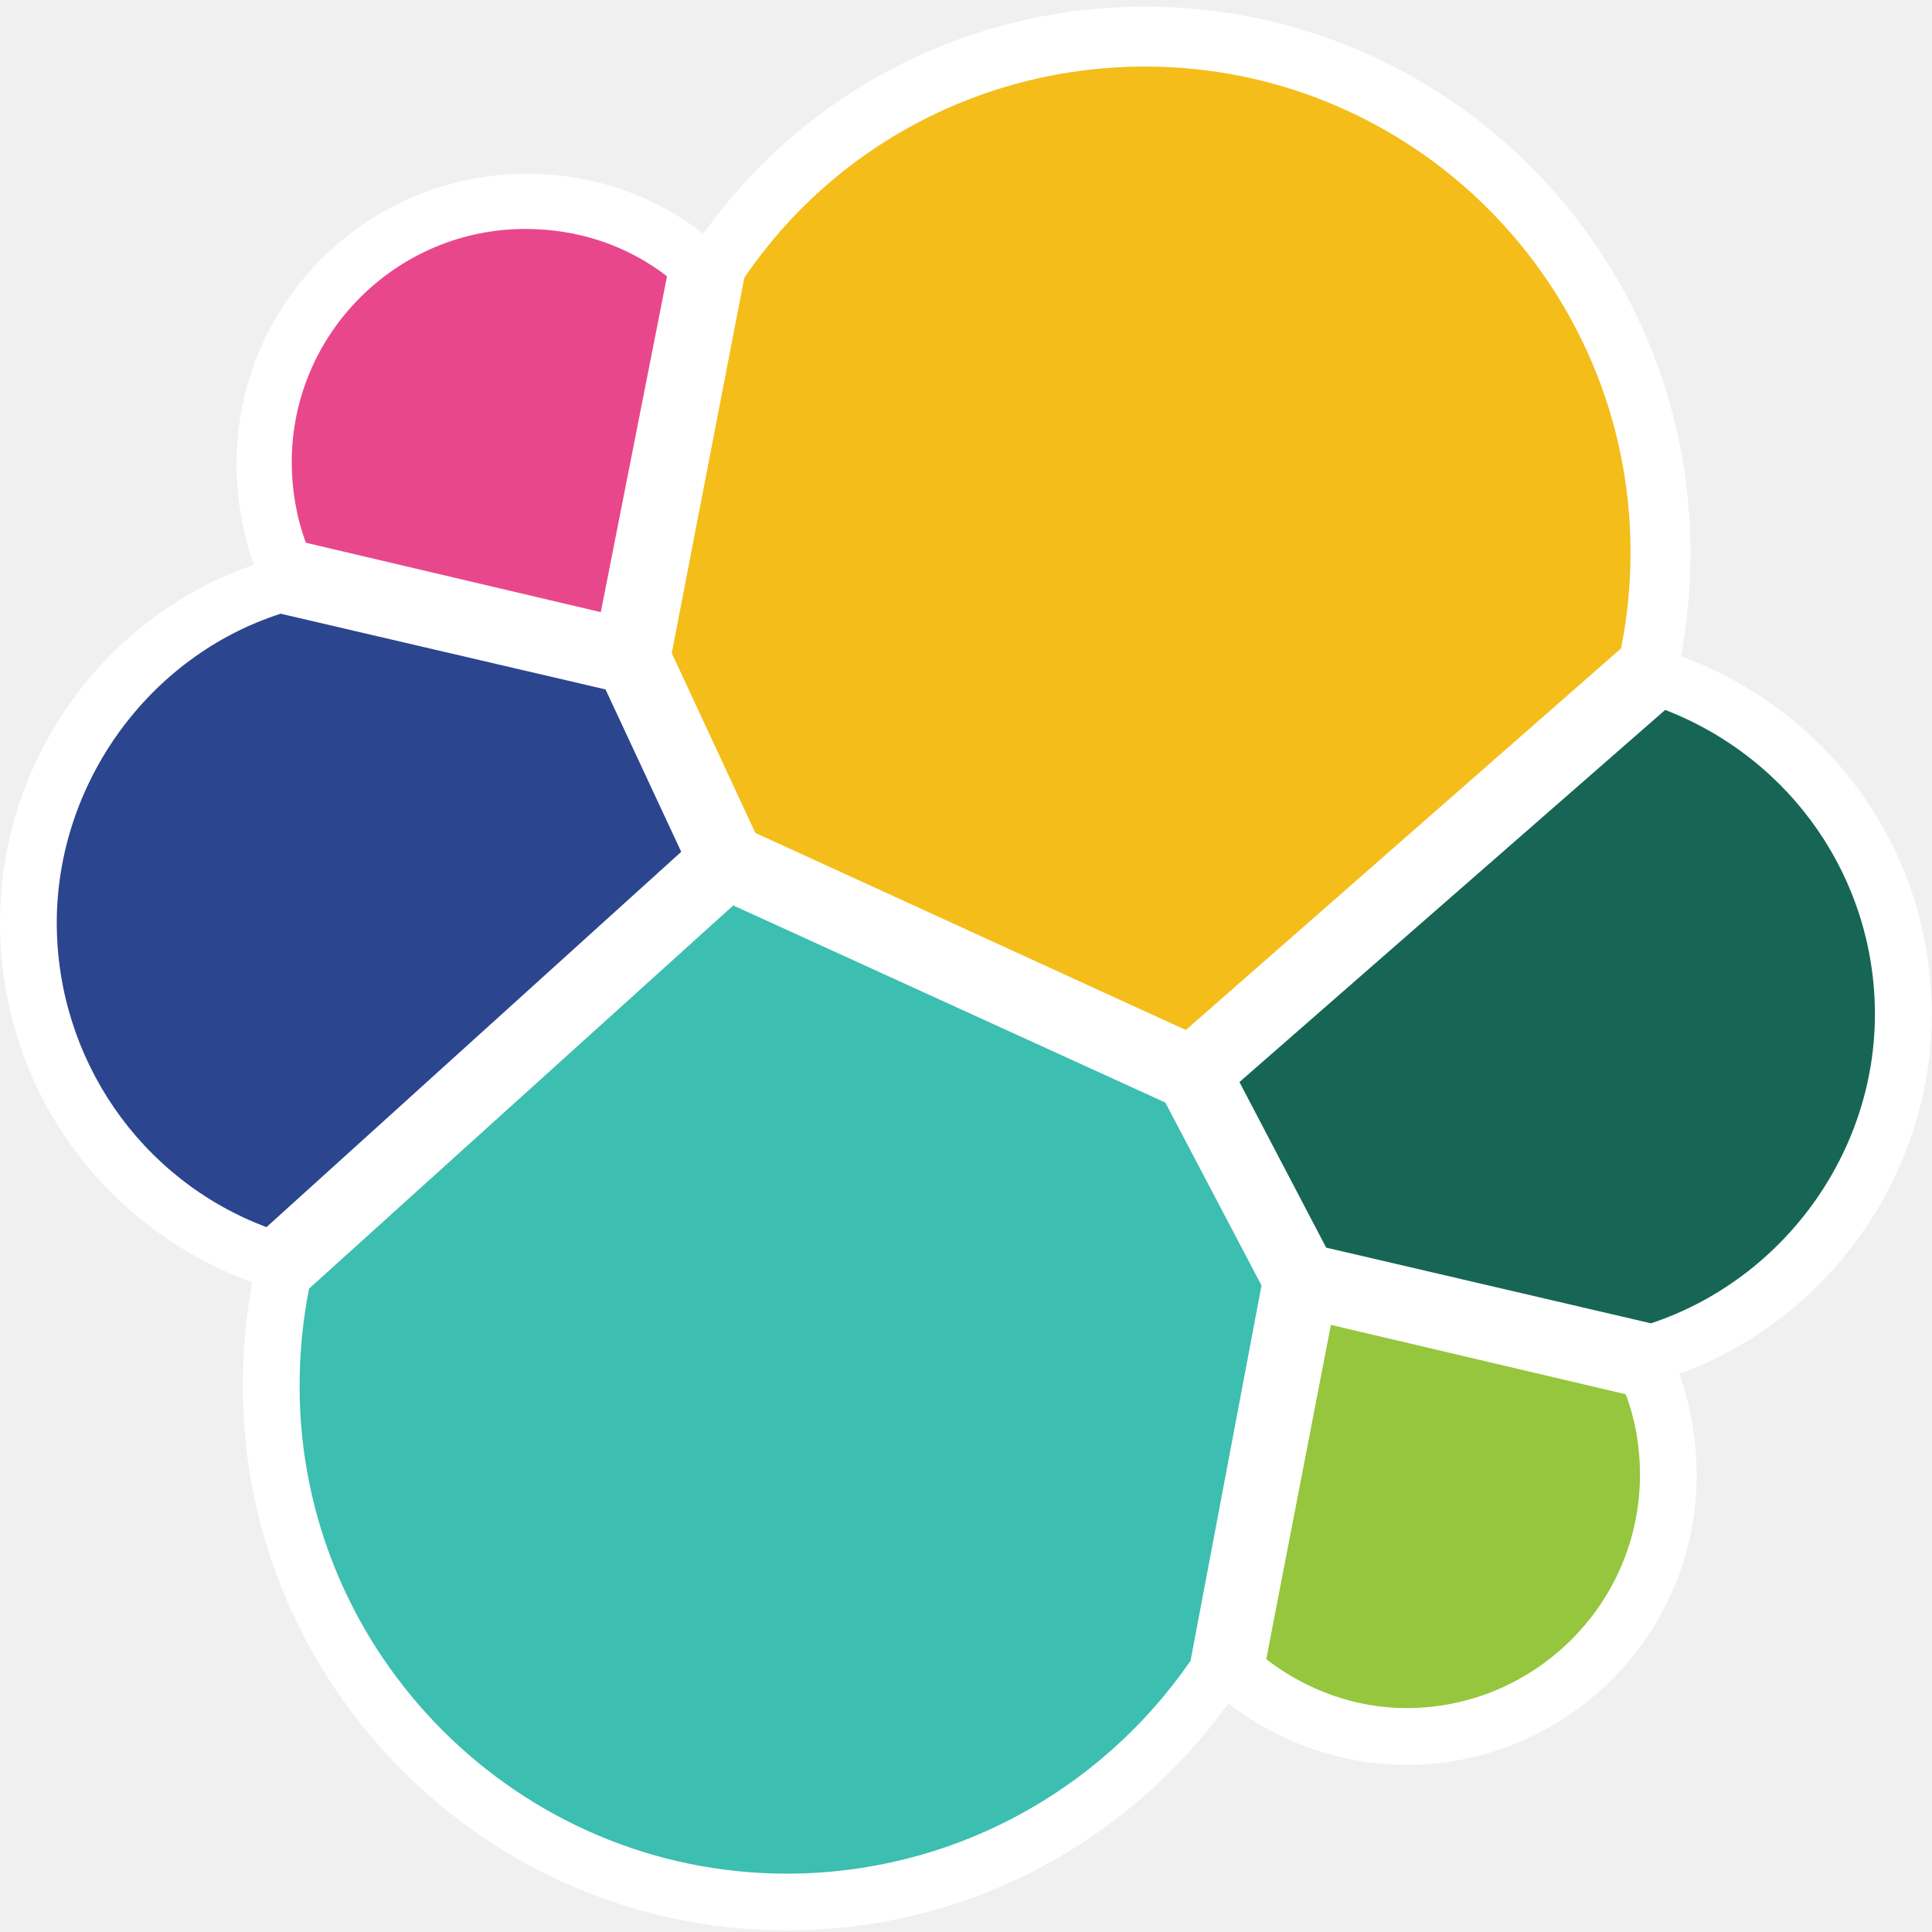
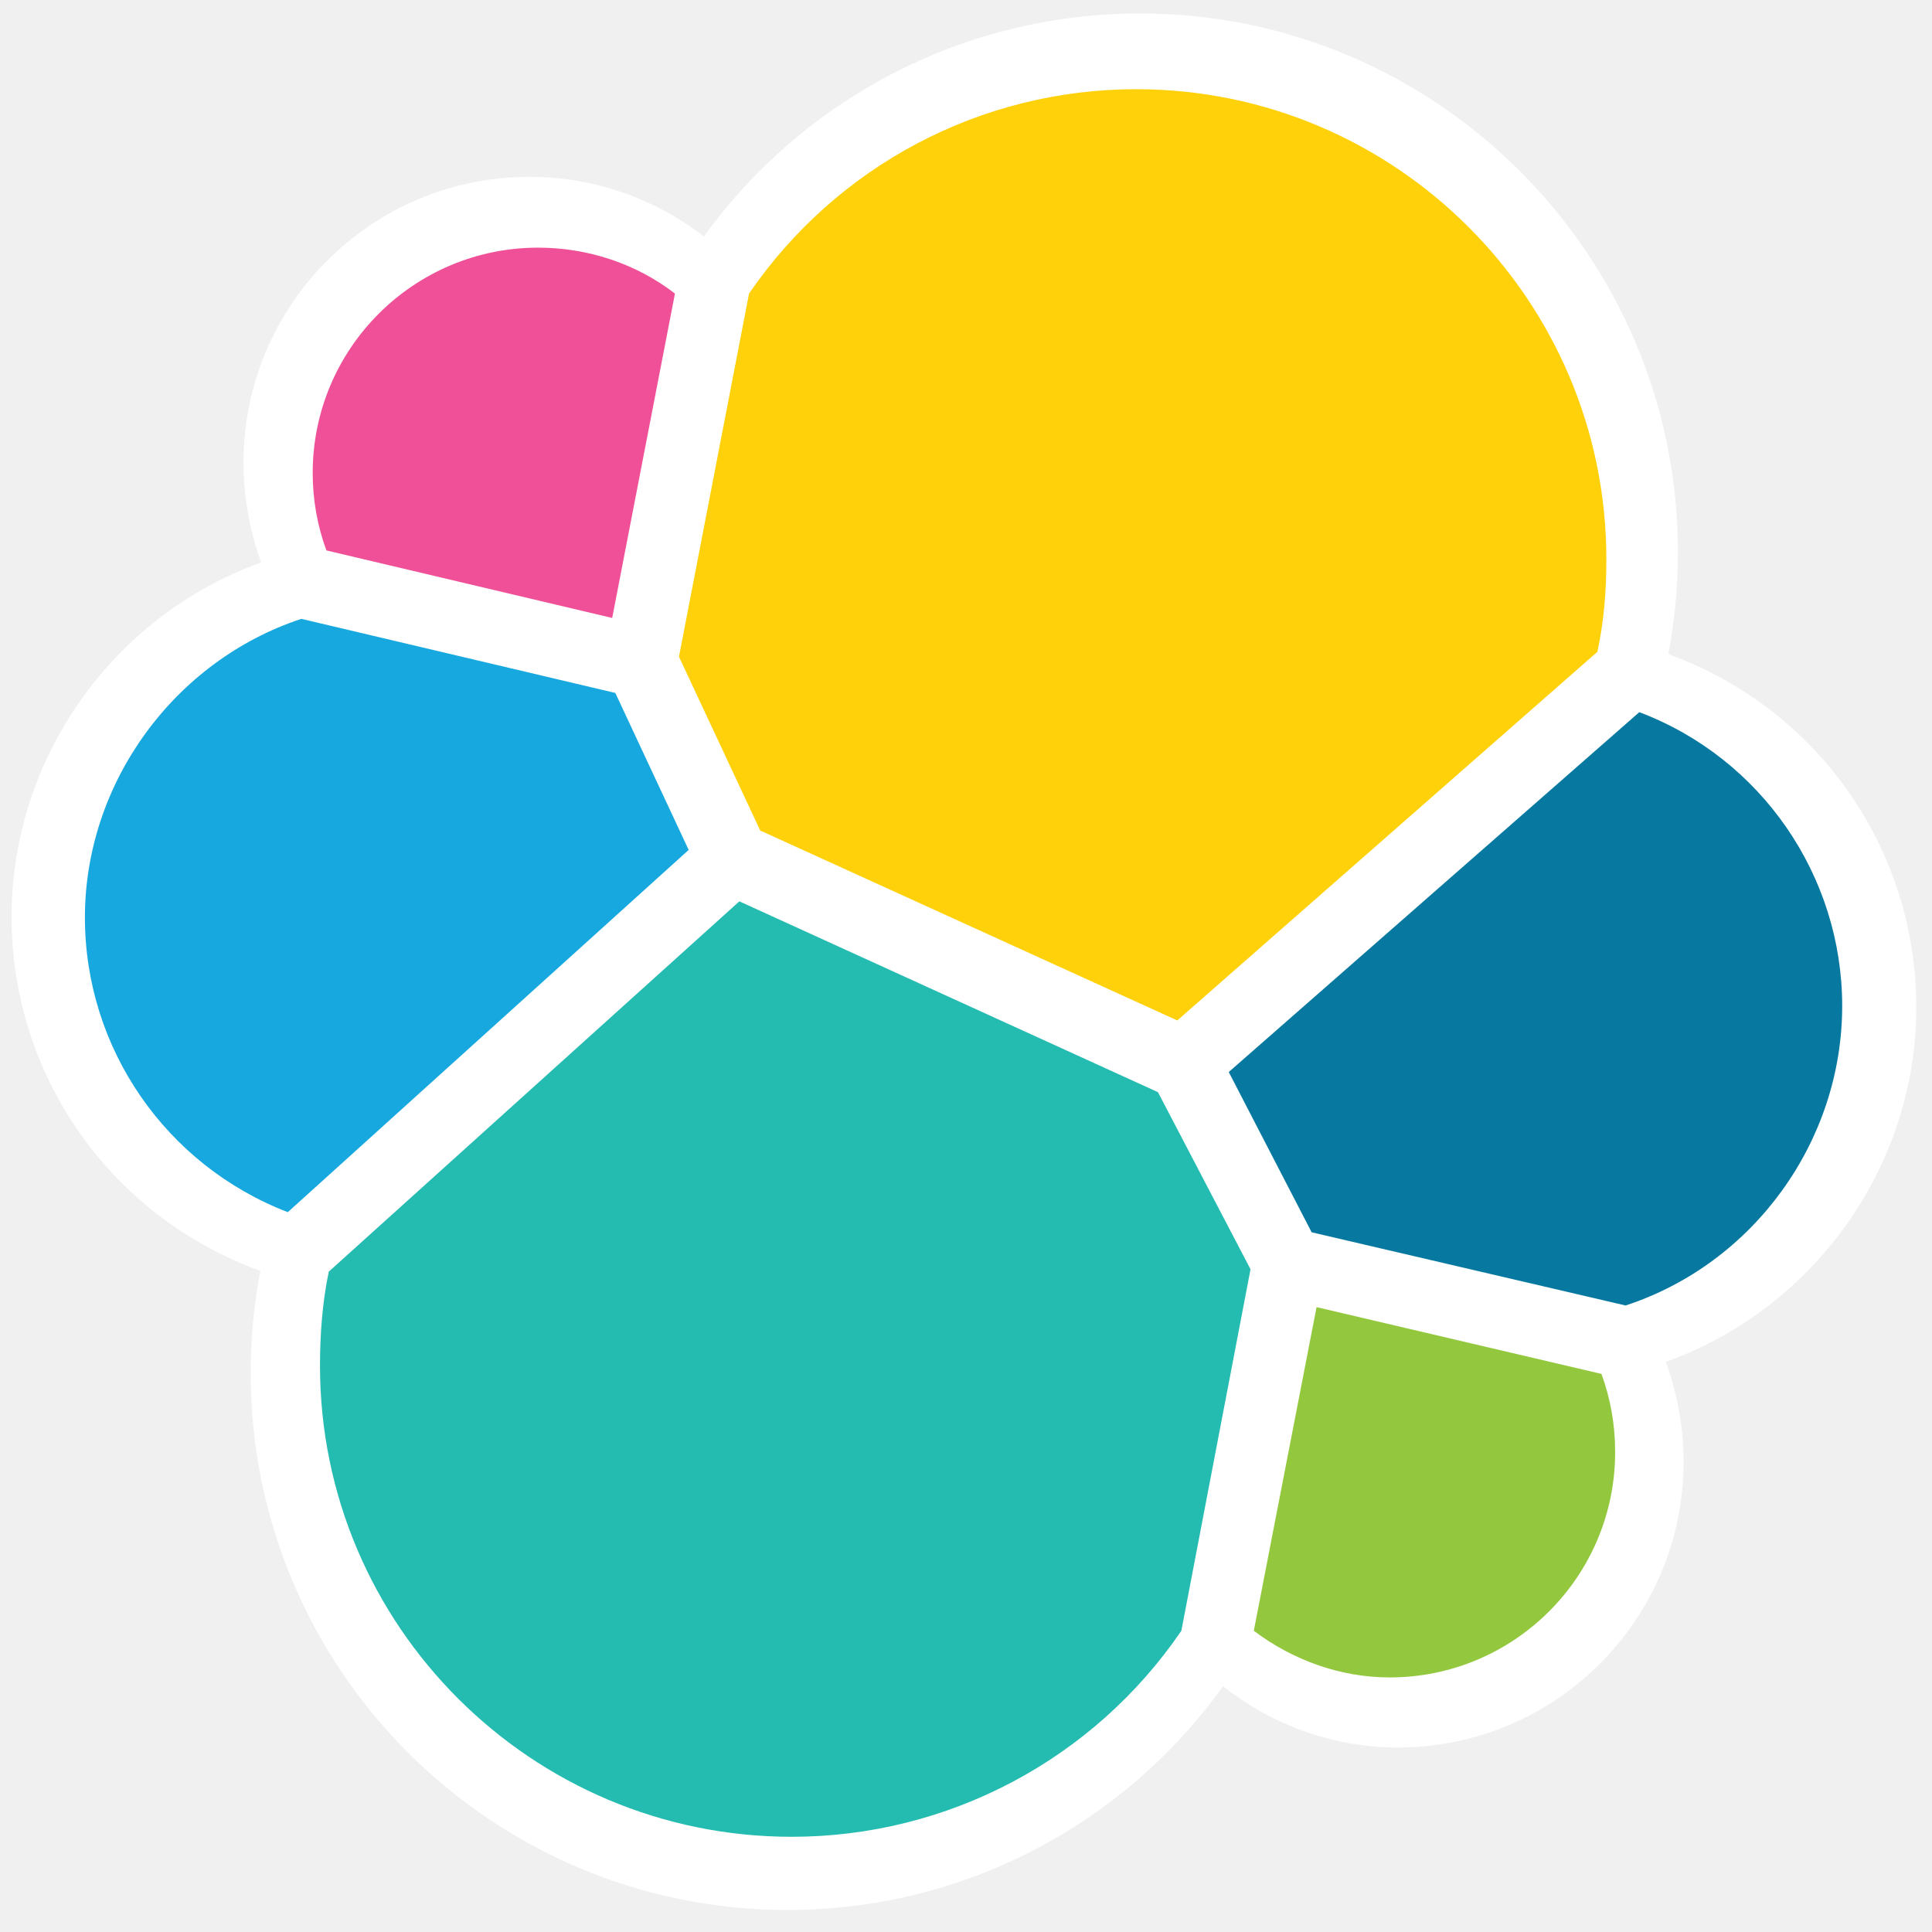
- <svg xmlns="http://www.w3.org/2000/svg" width="2500" height="2500" viewBox="0 0 256 256" preserveAspectRatio="xMinYMin meet">
-   <path d="M255.96 134.393c0-21.521-13.373-40.117-33.223-47.43a75.239 75.239 0 0 0 1.253-13.791c0-39.909-32.386-72.295-72.295-72.295-23.193 0-44.923 11.074-58.505 30.088-6.686-5.224-14.835-7.94-23.402-7.94-21.104 0-38.446 17.133-38.446 38.446 0 4.597.836 9.194 2.298 13.373C13.582 81.739 0 100.962 0 122.274c0 21.522 13.373 40.327 33.431 47.64-.835 4.388-1.253 8.985-1.253 13.79 0 39.7 32.386 72.087 72.086 72.087 23.402 0 44.924-11.283 58.505-30.088 6.686 5.223 15.044 8.149 23.611 8.149 21.104 0 38.446-17.134 38.446-38.446 0-4.597-.836-9.194-2.298-13.373 19.64-7.104 33.431-26.327 33.431-47.64z" fill="#FFF" />
-   <path d="M100.085 110.364l57.043 26.119 57.669-50.565a64.312 64.312 0 0 0 1.253-12.746c0-35.52-28.834-64.355-64.355-64.355-21.313 0-41.162 10.447-53.072 27.998l-9.612 49.73 11.074 23.82z" fill="#F4BD19" />
-   <path d="M40.953 170.75c-.835 4.179-1.253 8.567-1.253 12.955 0 35.52 29.043 64.564 64.564 64.564 21.522 0 41.372-10.656 53.49-28.208l9.403-49.729-12.746-24.238-57.251-26.118-56.207 50.774z" fill="#3CBEB1" />
-   <path d="M40.536 71.918l39.073 9.194 8.775-44.506c-5.432-4.179-11.91-6.268-18.805-6.268-16.925 0-30.924 13.79-30.924 30.924 0 3.552.627 7.313 1.88 10.656z" fill="#E9478C" />
-   <path d="M37.192 81.32c-17.551 5.642-29.67 22.567-29.67 40.954 0 17.97 11.074 34.059 27.79 40.327l54.953-49.73-10.03-21.52-43.043-10.03z" fill="#2C458F" />
-   <path d="M167.784 219.852c5.432 4.18 11.91 6.478 18.596 6.478 16.925 0 30.924-13.79 30.924-30.924 0-3.761-.627-7.314-1.88-10.657l-39.073-9.193-8.567 44.296z" fill="#95C63D" />
-   <path d="M175.724 165.317l43.043 10.03c17.551-5.85 29.67-22.566 29.67-40.954 0-17.97-11.074-33.849-27.79-40.326l-56.415 49.311 11.492 21.94z" fill="#176655" />
+ <svg xmlns="http://www.w3.org/2000/svg" width="80px" height="80px" viewBox="0 0 60 60" version="1.1">
+   <g id="surface1">
+     <path style=" stroke:none;fill-rule:nonzero;fill:rgb(100%,100%,100%);fill-opacity:1;" d="M 59.512 31.293 C 59.512 26.344 56.438 21.992 51.812 20.316 C 52.012 19.27 52.109 18.219 52.109 17.145 C 52.109 7.918 44.609 0.418 35.41 0.418 C 30.012 0.418 25.012 2.992 21.859 7.344 C 20.312 6.145 18.41 5.492 16.438 5.492 C 11.535 5.492 7.562 9.469 7.562 14.367 C 7.562 15.441 7.762 16.492 8.109 17.469 C 3.512 19.117 0.359 23.543 0.359 28.469 C 0.359 33.441 3.461 37.793 8.086 39.469 C 7.887 40.492 7.785 41.566 7.785 42.645 C 7.785 51.844 15.262 59.316 24.461 59.316 C 29.859 59.316 34.859 56.719 37.984 52.367 C 39.535 53.594 41.438 54.27 43.41 54.27 C 48.312 54.27 52.285 50.293 52.285 45.395 C 52.285 44.316 52.086 43.27 51.734 42.293 C 56.336 40.645 59.512 36.219 59.512 31.293 " />
+     <path style=" stroke:none;fill-rule:nonzero;fill:rgb(99.608%,81.961%,3.922%);fill-opacity:1;" d="M 23.609 25.793 L 36.562 31.691 L 49.609 20.242 C 49.812 19.293 49.887 18.367 49.887 17.367 C 49.887 9.316 43.336 2.77 35.285 2.77 C 30.461 2.77 25.984 5.145 23.262 9.117 L 21.086 20.395 Z M 23.609 25.793 " />
+     <path style=" stroke:none;fill-rule:nonzero;fill:rgb(14.118%,73.333%,69.412%);fill-opacity:1;" d="M 10.211 39.492 C 10.012 40.441 9.938 41.418 9.938 42.418 C 9.938 50.492 16.512 57.043 24.586 57.043 C 29.438 57.043 33.961 54.645 36.688 50.645 L 38.836 39.418 L 35.961 33.918 L 22.961 27.992 Z M 10.211 39.492 " />
+     <path style=" stroke:none;fill-rule:nonzero;fill:rgb(93.725%,31.373%,59.608%);fill-opacity:1;" d="M 10.137 17.094 L 19.012 19.191 L 20.961 9.117 C 19.762 8.191 18.262 7.691 16.711 7.691 C 12.859 7.691 9.711 10.816 9.711 14.691 C 9.711 15.52 9.859 16.344 10.137 17.094 " />
+     <path style=" stroke:none;fill-rule:nonzero;fill:rgb(9.02%,65.882%,87.843%);fill-opacity:1;" d="M 9.359 19.219 C 5.41 20.52 2.637 24.316 2.637 28.492 C 2.637 32.566 5.16 36.191 8.938 37.645 L 21.387 26.395 L 19.109 21.52 Z M 9.359 19.219 " />
+     <path style=" stroke:none;fill-rule:nonzero;fill:rgb(57.647%,78.431%,24.314%);fill-opacity:1;" d="M 38.938 50.645 C 40.16 51.566 41.637 52.094 43.16 52.094 C 47.012 52.094 50.16 48.969 50.16 45.094 C 50.16 44.242 50.012 43.418 49.734 42.668 L 40.887 40.594 Z M 38.938 50.645 " />
+     <path style=" stroke:none;fill-rule:nonzero;fill:rgb(2.745%,47.451%,63.137%);fill-opacity:1;" d="M 40.734 38.27 L 50.484 40.543 C 54.461 39.242 57.211 35.441 57.211 31.242 C 57.211 27.191 54.688 23.543 50.91 22.117 L 38.16 33.293 Z M 40.734 38.27 " />
+   </g>
</svg>
